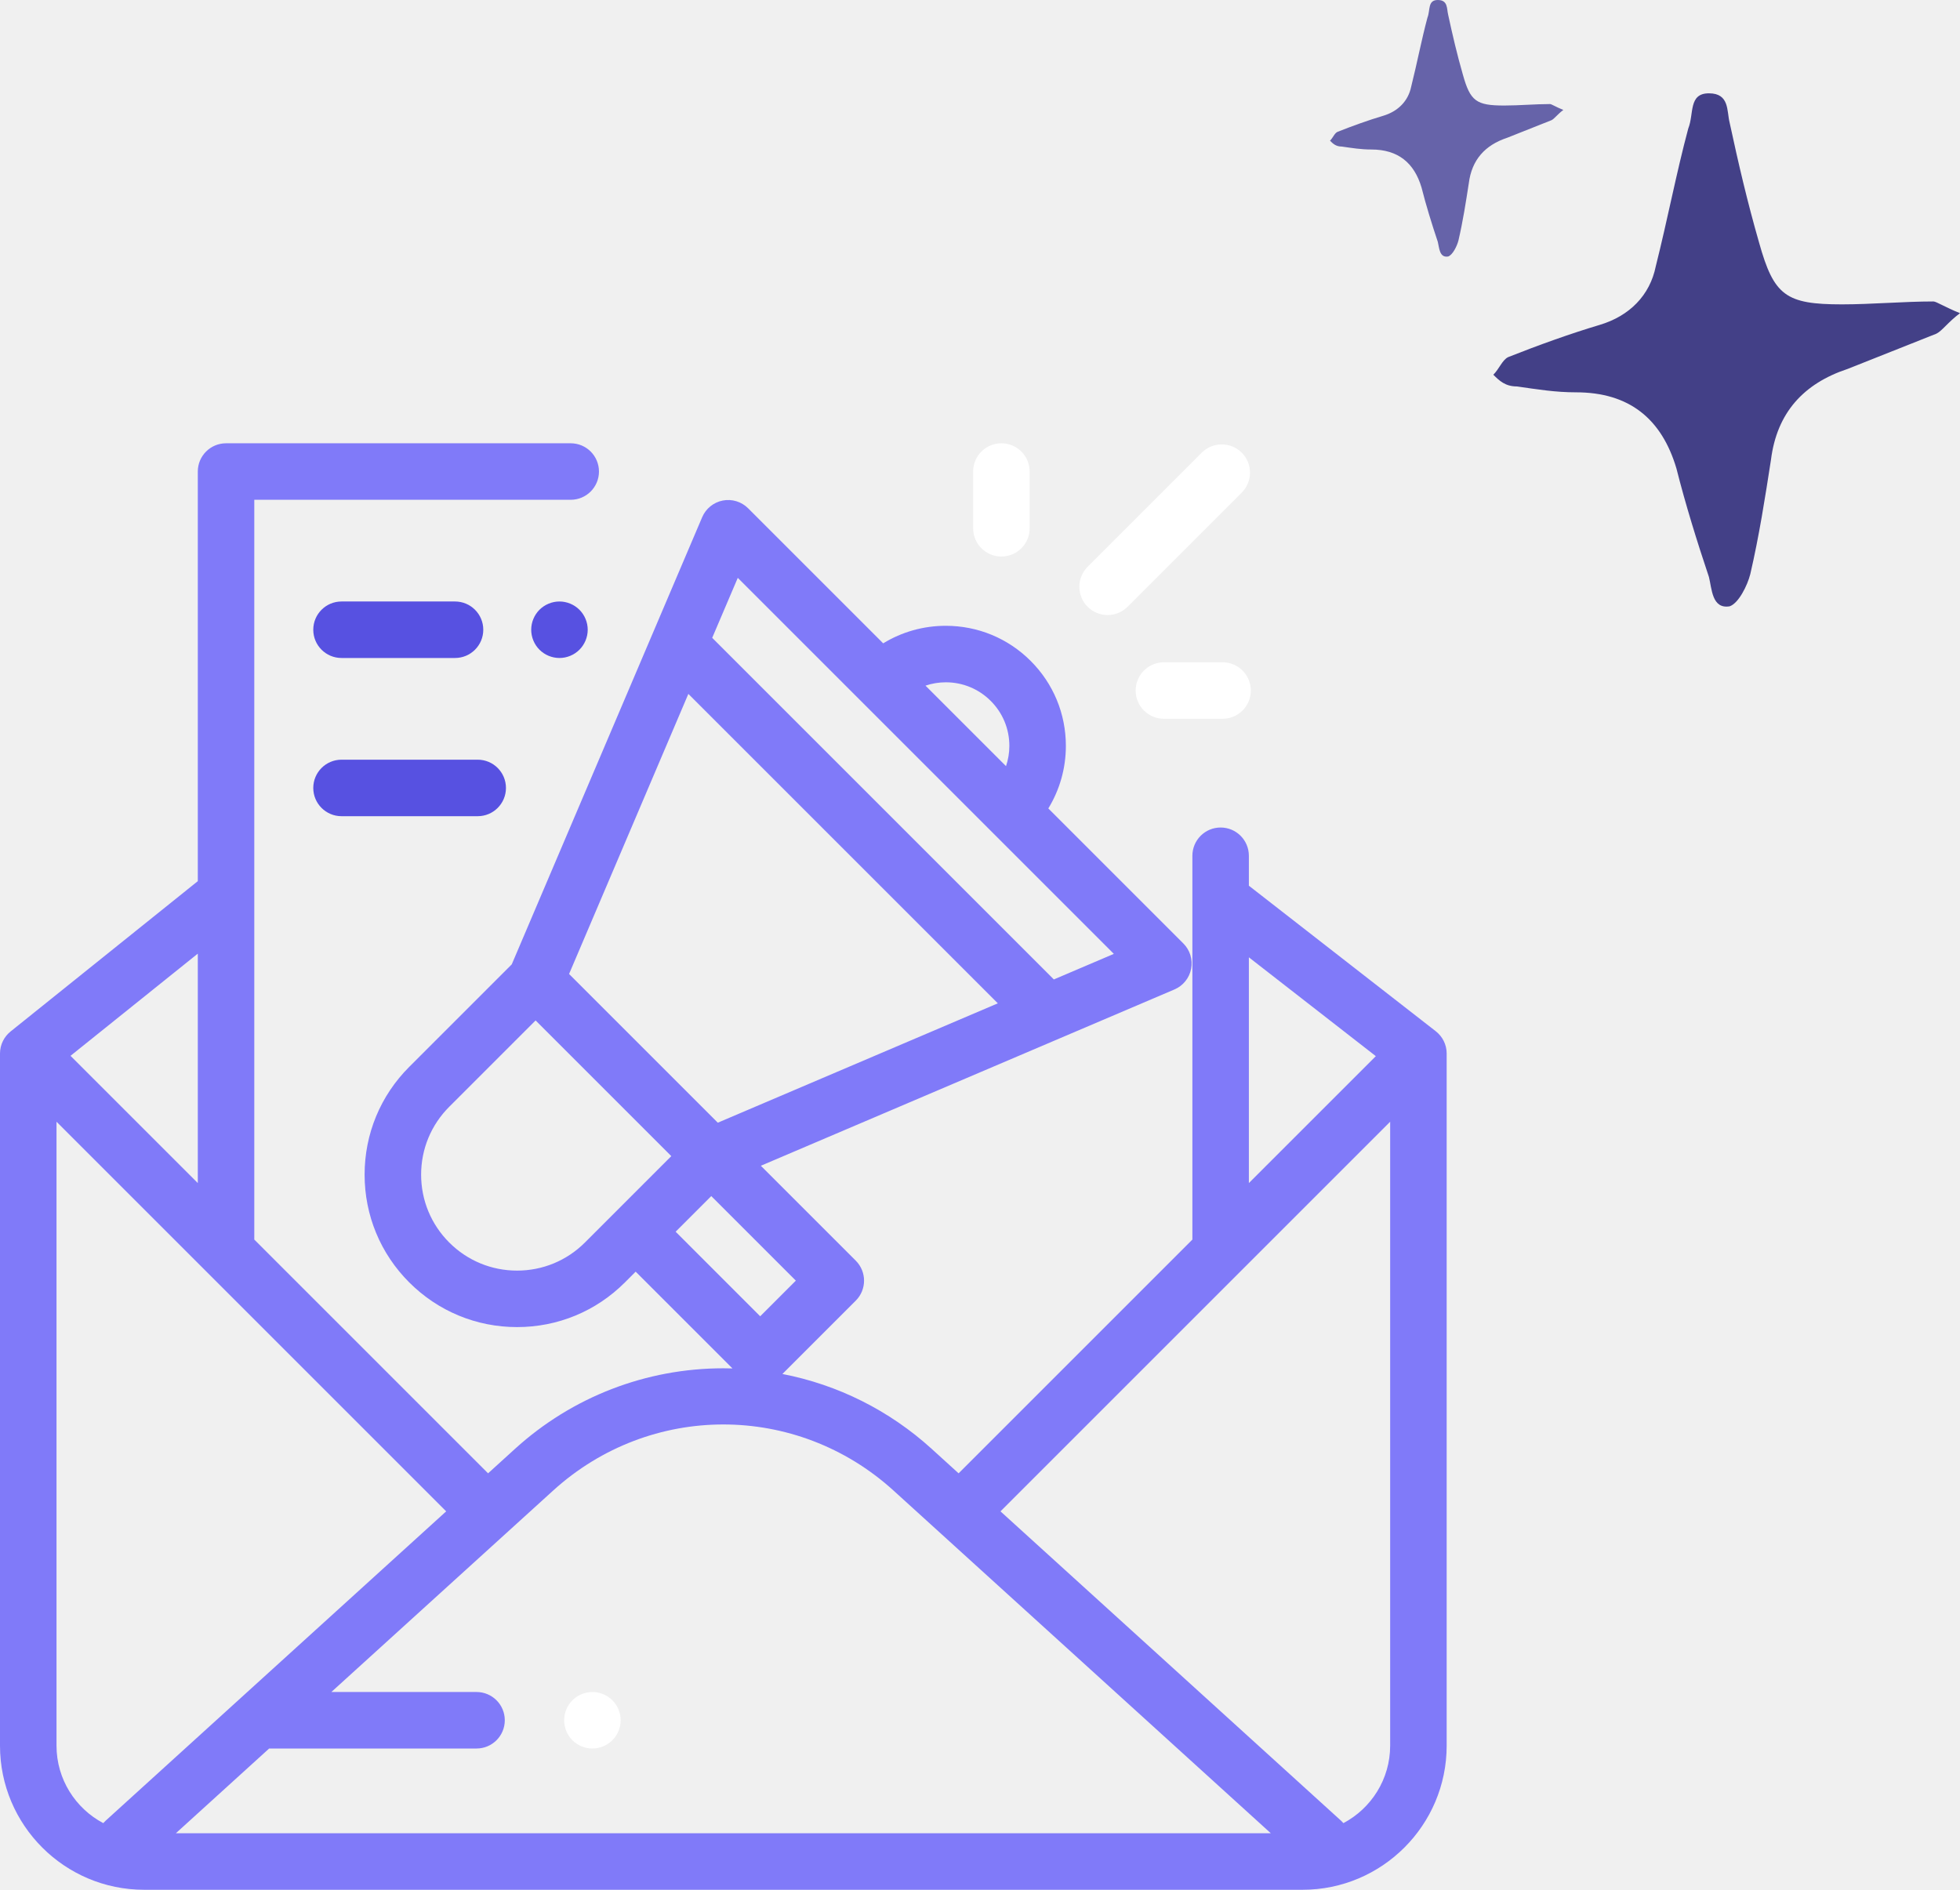
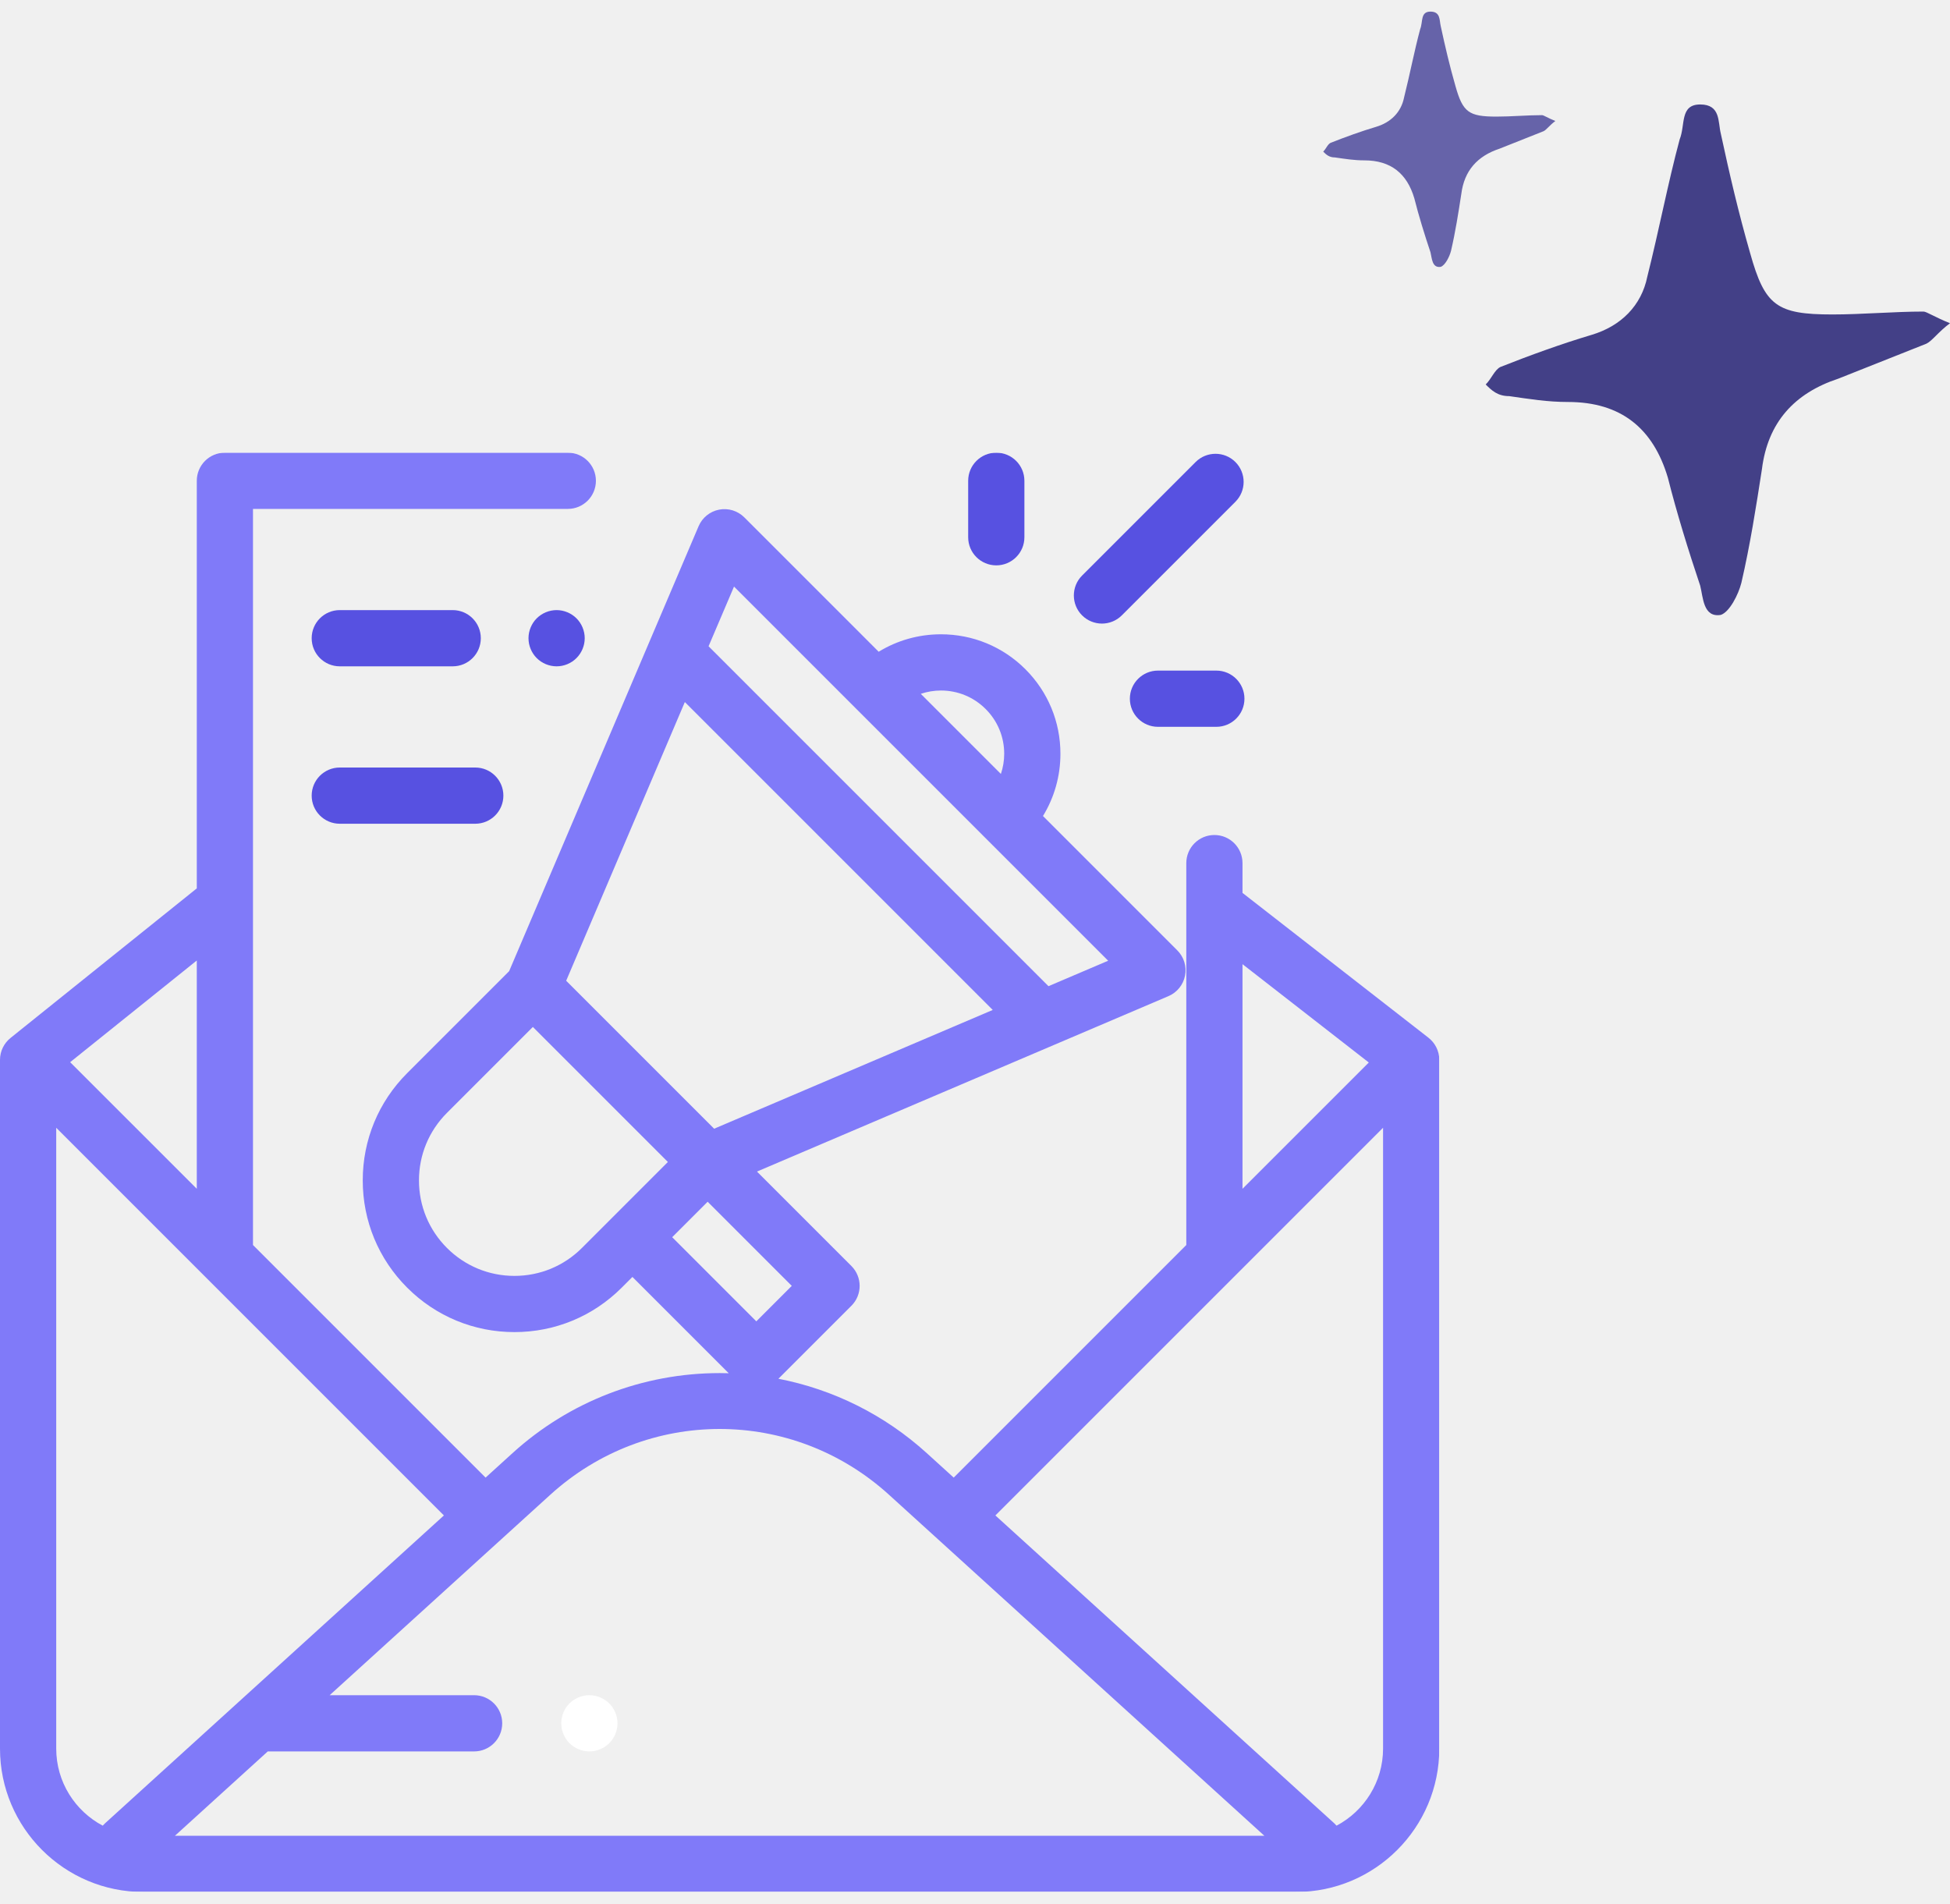
- <svg xmlns="http://www.w3.org/2000/svg" width="84" height="81" viewBox="0 0 84 81" fill="none">
-   <g clip-path="url(#clip0_0_5600)">
-     <path d="M24.833 26.136C24.608 25.911 24.295 25.781 23.977 25.781C23.658 25.781 23.346 25.911 23.12 26.136C22.895 26.361 22.766 26.674 22.766 26.992C22.766 27.311 22.895 27.623 23.12 27.848C23.346 28.074 23.658 28.203 23.977 28.203C24.295 28.203 24.608 28.074 24.833 27.848C25.058 27.623 25.188 27.311 25.188 26.992C25.188 26.674 25.058 26.361 24.833 26.136Z" fill="#5751E1" />
-     <path d="M19.501 25.781H14.637C13.968 25.781 13.426 26.323 13.426 26.992C13.426 27.661 13.968 28.203 14.637 28.203H19.501C20.17 28.203 20.712 27.661 20.712 26.992C20.712 26.323 20.17 25.781 19.501 25.781Z" fill="#5751E1" />
-     <path d="M20.473 32.562H14.637C13.968 32.562 13.426 33.105 13.426 33.773C13.426 34.442 13.968 34.984 14.637 34.984H20.473C21.142 34.984 21.684 34.442 21.684 33.773C21.684 33.105 21.142 32.562 20.473 32.562Z" fill="#5751E1" />
-     <path d="M61.533 44.202C61.533 44.201 61.533 44.201 61.533 44.201L53.541 37.977C53.535 37.973 53.529 37.969 53.523 37.965V36.68C53.523 36.011 52.981 35.469 52.312 35.469C51.644 35.469 51.102 36.011 51.102 36.68V53.108C51.102 53.115 51.102 53.123 51.103 53.13L41.083 63.15L39.923 62.096C38.109 60.449 35.9 59.35 33.532 58.892L36.676 55.748C37.149 55.275 37.149 54.508 36.676 54.035L32.608 49.967L50.334 42.41C50.704 42.252 50.972 41.921 51.048 41.526C51.125 41.131 51 40.724 50.716 40.44L44.928 34.651C45.417 33.852 45.68 32.931 45.68 31.97C45.68 30.595 45.145 29.302 44.173 28.33C43.201 27.358 41.908 26.823 40.533 26.823C39.572 26.823 38.651 27.085 37.851 27.575L32.063 21.787C31.778 21.502 31.372 21.377 30.976 21.454C30.581 21.531 30.25 21.799 30.093 22.169L21.932 41.335L17.54 45.727C16.305 46.961 15.626 48.602 15.626 50.348C15.626 52.093 16.305 53.734 17.54 54.968C18.774 56.202 20.415 56.882 22.16 56.882C23.906 56.882 25.547 56.203 26.781 54.968L27.243 54.506L31.391 58.654C31.261 58.651 31.13 58.648 31 58.648C27.693 58.648 24.524 59.872 22.077 62.096L20.917 63.15L10.897 53.13C10.897 53.122 10.898 53.115 10.898 53.108V21.422H24.459C25.128 21.422 25.67 20.88 25.67 20.211C25.67 19.542 25.128 19 24.459 19H9.688C9.019 19 8.477 19.542 8.477 20.211V37.771C8.466 37.779 8.455 37.786 8.445 37.794L0.453 44.212C0.453 44.212 0.453 44.212 0.453 44.212C0.177 44.434 0 44.775 0 45.156V74.824C0 78.23 2.77 81 6.176 81H55.824C59.23 81 62 78.23 62 74.824V45.156C62 44.768 61.817 44.423 61.533 44.202ZM53.523 41.033L58.964 45.269L53.523 50.709V41.033ZM40.533 29.245C41.261 29.245 41.946 29.528 42.46 30.043C42.975 30.558 43.258 31.242 43.258 31.97C43.258 32.27 43.208 32.562 43.115 32.839L39.664 29.388C39.941 29.295 40.233 29.245 40.533 29.245ZM31.619 24.768L36.892 30.041C36.893 30.042 36.893 30.042 36.894 30.043C36.894 30.044 36.895 30.044 36.895 30.044L42.46 35.609L47.736 40.885L45.165 41.981L30.523 27.339L31.619 24.768ZM29.501 29.742L42.764 43.005L30.763 48.121L24.389 41.747L29.501 29.742ZM25.069 53.256C24.292 54.033 23.259 54.461 22.16 54.461C21.062 54.461 20.029 54.033 19.252 53.256C18.476 52.479 18.048 51.447 18.048 50.348C18.048 49.249 18.476 48.217 19.252 47.44L22.954 43.738L28.77 49.554L25.069 53.256ZM28.956 52.794L30.483 51.267L34.107 54.891L32.58 56.419L28.956 52.794ZM8.477 40.875V50.709L3.022 45.255L8.477 40.875ZM4.521 78.045C4.486 78.076 4.455 78.109 4.425 78.143C3.235 77.513 2.422 76.262 2.422 74.824V48.08L19.122 64.78L4.521 78.045ZM7.536 78.578L11.535 74.945H20.423C21.092 74.945 21.634 74.403 21.634 73.734C21.634 73.066 21.092 72.523 20.423 72.523H14.201L23.706 63.889C27.864 60.111 34.136 60.111 38.294 63.889L54.464 78.578H7.536ZM59.578 74.824C59.578 76.262 58.765 77.513 57.575 78.143C57.545 78.109 57.514 78.076 57.48 78.045L42.878 64.78L59.578 48.08V74.824Z" fill="#807AF9" />
-     <path d="M53.217 19.402C52.744 18.93 51.977 18.93 51.504 19.402L46.612 24.294C46.14 24.767 46.14 25.534 46.612 26.007C46.849 26.243 47.159 26.362 47.469 26.362C47.779 26.362 48.089 26.243 48.325 26.007L53.217 21.115C53.69 20.642 53.69 19.875 53.217 19.402Z" fill="white" />
-     <path d="M42.917 19C42.248 19 41.706 19.542 41.706 20.211V22.643C41.706 23.312 42.248 23.854 42.917 23.854C43.586 23.854 44.128 23.312 44.128 22.643V20.211C44.128 19.542 43.586 19 42.917 19Z" fill="white" />
-     <path d="M52.396 28.387H49.882C49.213 28.387 48.671 28.93 48.671 29.598C48.671 30.267 49.213 30.809 49.882 30.809H52.396C53.064 30.809 53.607 30.267 53.607 29.598C53.607 28.93 53.064 28.387 52.396 28.387Z" fill="white" />
-     <path d="M26.245 72.878C26.018 72.653 25.707 72.523 25.389 72.523C25.069 72.523 24.758 72.653 24.531 72.878C24.306 73.103 24.178 73.416 24.178 73.734C24.178 74.053 24.306 74.365 24.531 74.59C24.758 74.816 25.07 74.945 25.389 74.945C25.707 74.945 26.018 74.816 26.245 74.59C26.47 74.365 26.6 74.053 26.6 73.734C26.6 73.416 26.47 73.103 26.245 72.878Z" fill="white" />
+ <svg xmlns="http://www.w3.org/2000/svg" width="84" height="82" viewBox="0 0 84 82" fill="none">
+   <g clip-path="url(#clip0_1216_65)">
+     <mask id="mask0_1216_65" style="mask-type:luminance" maskUnits="userSpaceOnUse" x="0" y="19" width="62" height="63">
+       <path d="M62 19.5H0V81.5H62V19.5Z" fill="white" />
+     </mask>
+     <g mask="url(#mask0_1216_65)">
+       <path d="M24.833 26.636C24.608 26.411 24.295 26.281 23.977 26.281C23.658 26.281 23.346 26.411 23.12 26.636C22.895 26.861 22.766 27.174 22.766 27.492C22.766 27.811 22.895 28.123 23.12 28.348C23.346 28.574 23.658 28.703 23.977 28.703C24.295 28.703 24.608 28.574 24.833 28.348C25.058 28.123 25.188 27.811 25.188 27.492C25.188 27.174 25.058 26.861 24.833 26.636Z" fill="#5751E1" />
+       <path d="M19.501 26.281H14.637C13.968 26.281 13.426 26.823 13.426 27.492C13.426 28.161 13.968 28.703 14.637 28.703H19.501C20.17 28.703 20.712 28.161 20.712 27.492C20.712 26.823 20.17 26.281 19.501 26.281Z" fill="#5751E1" />
+       <path d="M20.473 33.062H14.637C13.968 33.062 13.426 33.605 13.426 34.273C13.426 34.942 13.968 35.484 14.637 35.484H20.473C21.142 35.484 21.684 34.942 21.684 34.273C21.684 33.605 21.142 33.062 20.473 33.062Z" fill="#5751E1" />
+       <path d="M61.533 44.702C61.533 44.701 61.533 44.701 61.533 44.701L53.541 38.477C53.535 38.473 53.529 38.469 53.523 38.465V37.18C53.523 36.511 52.981 35.969 52.312 35.969C51.644 35.969 51.102 36.511 51.102 37.18V53.608C51.102 53.615 51.102 53.623 51.103 53.63L41.083 63.65L39.923 62.596C38.109 60.949 35.9 59.85 33.532 59.392L36.676 56.248C37.149 55.775 37.149 55.008 36.676 54.535L32.608 50.467L50.334 42.91C50.704 42.752 50.972 42.421 51.048 42.026C51.125 41.631 51 41.224 50.716 40.94L44.928 35.151C45.417 34.352 45.68 33.431 45.68 32.47C45.68 31.095 45.145 29.802 44.173 28.83C43.201 27.858 41.908 27.323 40.533 27.323C39.572 27.323 38.651 27.585 37.851 28.075L32.063 22.287C31.778 22.002 31.372 21.877 30.976 21.954C30.581 22.031 30.25 22.299 30.093 22.669L21.932 41.835L17.54 46.227C16.305 47.461 15.626 49.102 15.626 50.848C15.626 52.593 16.305 54.234 17.54 55.468C18.774 56.702 20.415 57.382 22.16 57.382C23.906 57.382 25.547 56.703 26.781 55.468L27.243 55.006L31.391 59.154C31.261 59.151 31.13 59.148 31 59.148C27.693 59.148 24.524 60.372 22.077 62.596L20.917 63.65L10.897 53.63C10.897 53.622 10.898 53.615 10.898 53.608V21.922H24.459C25.128 21.922 25.67 21.38 25.67 20.711C25.67 20.042 25.128 19.5 24.459 19.5H9.688C9.019 19.5 8.477 20.042 8.477 20.711V38.271C8.466 38.279 8.455 38.286 8.445 38.294L0.453 44.712C0.453 44.712 0.453 44.712 0.453 44.712C0.177 44.934 0 45.275 0 45.656V75.324C0 78.73 2.77 81.5 6.176 81.5H55.824C59.23 81.5 62 78.73 62 75.324V45.656C62 45.268 61.817 44.923 61.533 44.702ZM53.523 41.533L58.964 45.769L53.523 51.209V41.533ZM40.533 29.745C41.261 29.745 41.946 30.028 42.46 30.543C42.975 31.058 43.258 31.742 43.258 32.47C43.258 32.77 43.208 33.062 43.115 33.339L39.664 29.888C39.941 29.795 40.233 29.745 40.533 29.745ZM31.619 25.268L36.892 30.541C36.893 30.542 36.893 30.542 36.894 30.543C36.894 30.544 36.895 30.544 36.895 30.544L42.46 36.109L47.736 41.385L45.165 42.481L30.523 27.839L31.619 25.268ZM29.501 30.242L42.764 43.505L30.763 48.621L24.389 42.247L29.501 30.242ZM25.069 53.756C24.292 54.533 23.259 54.961 22.16 54.961C21.062 54.961 20.029 54.533 19.252 53.756C18.476 52.979 18.048 51.947 18.048 50.848C18.048 49.749 18.476 48.717 19.252 47.94L22.954 44.238L28.77 50.054L25.069 53.756ZM28.956 53.294L30.483 51.767L34.107 55.391L32.58 56.919L28.956 53.294ZM8.477 41.375V51.209L3.022 45.755L8.477 41.375ZM4.521 78.545C4.486 78.576 4.455 78.609 4.425 78.643C3.235 78.013 2.422 76.762 2.422 75.324V48.58L19.122 65.28L4.521 78.545ZM7.536 79.078L11.535 75.445H20.423C21.092 75.445 21.634 74.903 21.634 74.234C21.634 73.566 21.092 73.023 20.423 73.023H14.201L23.706 64.388C27.864 60.611 34.136 60.611 38.294 64.388L54.464 79.078H7.536ZM59.578 75.324C59.578 76.762 58.765 78.013 57.575 78.643C57.545 78.609 57.514 78.576 57.48 78.545L42.878 65.28L59.578 48.58V75.324Z" fill="#807AF9" />
+       <path d="M53.217 19.902C52.744 19.43 51.977 19.43 51.504 19.902L46.612 24.794C46.14 25.267 46.14 26.034 46.612 26.507C46.849 26.743 47.159 26.862 47.469 26.862C47.779 26.862 48.089 26.743 48.325 26.507L53.217 21.615C53.69 21.142 53.69 20.375 53.217 19.902Z" fill="#5751E1" />
+       <path d="M42.917 19.5C42.248 19.5 41.706 20.042 41.706 20.711V23.143C41.706 23.812 42.248 24.354 42.917 24.354C43.586 24.354 44.128 23.812 44.128 23.143V20.711C44.128 20.042 43.586 19.5 42.917 19.5Z" fill="#5751E1" />
+       <path d="M52.396 28.887H49.882C49.213 28.887 48.671 29.43 48.671 30.098C48.671 30.767 49.213 31.309 49.882 31.309H52.396C53.064 31.309 53.607 30.767 53.607 30.098C53.607 29.43 53.064 28.887 52.396 28.887Z" fill="#5751E1" />
+       <path d="M26.245 73.378C26.018 73.153 25.707 73.023 25.389 73.023C25.069 73.023 24.758 73.153 24.531 73.378C24.306 73.603 24.178 73.916 24.178 74.234C24.178 74.553 24.306 74.865 24.531 75.09C24.758 75.316 25.07 75.445 25.389 75.445C25.707 75.445 26.018 75.316 26.245 75.09C26.47 74.865 26.6 74.553 26.6 74.234C26.6 73.916 26.47 73.603 26.245 73.378Z" fill="white" />
+     </g>
+     <path d="M84 13.923C83.494 14.3 83.24 14.677 82.987 14.803C81.722 15.306 80.456 15.808 79.19 16.311C77.291 16.939 76.152 18.195 75.899 20.206C75.646 21.839 75.392 23.472 75.013 25.106C74.886 25.608 74.506 26.362 74.127 26.488C73.367 26.613 73.367 25.734 73.24 25.231C72.734 23.724 72.228 22.09 71.848 20.582C71.215 18.447 69.823 17.316 67.544 17.316C66.658 17.316 65.899 17.19 65.013 17.064C64.506 17.064 64.253 16.813 64 16.562C64.253 16.311 64.38 15.934 64.633 15.808C65.899 15.306 67.291 14.803 68.557 14.426C69.823 14.049 70.709 13.169 70.962 11.913C71.468 9.903 71.848 7.892 72.354 6.008C72.608 5.38 72.354 4.5 73.24 4.5C74.127 4.5 74 5.254 74.127 5.756C74.506 7.515 74.886 9.149 75.392 10.908C76.025 13.169 76.532 13.546 78.937 13.546C80.203 13.546 81.595 13.421 82.861 13.421C82.987 13.421 83.367 13.672 84 13.923Z" fill="#434087" />
+     <path d="M67 5.212C66.747 5.4 66.62 5.589 66.494 5.651C65.861 5.903 65.228 6.154 64.595 6.405C63.646 6.719 63.076 7.348 62.949 8.353C62.823 9.169 62.696 9.986 62.506 10.803C62.443 11.054 62.253 11.431 62.063 11.494C61.684 11.557 61.684 11.117 61.62 10.866C61.367 10.112 61.114 9.295 60.924 8.541C60.608 7.473 59.911 6.908 58.772 6.908C58.329 6.908 57.949 6.845 57.506 6.782C57.253 6.782 57.127 6.657 57 6.531C57.127 6.405 57.19 6.217 57.316 6.154C57.949 5.903 58.646 5.651 59.279 5.463C59.911 5.275 60.354 4.835 60.481 4.207C60.734 3.201 60.924 2.196 61.177 1.254C61.304 0.94 61.177 0.5 61.62 0.5C62.063 0.5 62 0.877 62.063 1.128C62.253 2.008 62.443 2.824 62.696 3.704C63.013 4.835 63.266 5.023 64.468 5.023C65.101 5.023 65.797 4.96 66.43 4.96C66.494 4.96 66.683 5.086 67 5.212Z" fill="#6663A9" />
  </g>
-   <path d="M84 13.423C83.494 13.8 83.24 14.177 82.987 14.303C81.722 14.806 80.456 15.308 79.19 15.811C77.291 16.439 76.152 17.695 75.899 19.706C75.646 21.339 75.392 22.972 75.013 24.606C74.886 25.108 74.506 25.862 74.127 25.988C73.367 26.113 73.367 25.234 73.24 24.731C72.734 23.224 72.228 21.59 71.848 20.082C71.215 17.947 69.823 16.816 67.544 16.816C66.658 16.816 65.899 16.69 65.013 16.564C64.506 16.564 64.253 16.313 64 16.062C64.253 15.811 64.38 15.434 64.633 15.308C65.899 14.806 67.291 14.303 68.557 13.926C69.823 13.549 70.709 12.669 70.962 11.413C71.468 9.403 71.848 7.392 72.354 5.508C72.608 4.88 72.354 4 73.24 4C74.127 4 74 4.754 74.127 5.256C74.506 7.015 74.886 8.649 75.392 10.408C76.025 12.669 76.532 13.046 78.937 13.046C80.203 13.046 81.595 12.921 82.861 12.921C82.987 12.921 83.367 13.172 84 13.423Z" fill="#434087" />
-   <path d="M67 4.712C66.747 4.9 66.62 5.089 66.494 5.151C65.861 5.403 65.228 5.654 64.595 5.905C63.646 6.219 63.076 6.848 62.949 7.853C62.823 8.669 62.696 9.486 62.506 10.303C62.443 10.554 62.253 10.931 62.063 10.994C61.684 11.057 61.684 10.617 61.62 10.366C61.367 9.612 61.114 8.795 60.924 8.041C60.608 6.973 59.911 6.408 58.772 6.408C58.329 6.408 57.949 6.345 57.506 6.282C57.253 6.282 57.127 6.157 57 6.031C57.127 5.905 57.19 5.717 57.316 5.654C57.949 5.403 58.646 5.151 59.279 4.963C59.911 4.775 60.354 4.335 60.481 3.707C60.734 2.701 60.924 1.696 61.177 0.754C61.304 0.44 61.177 0 61.62 0C62.063 0 62 0.377 62.063 0.628C62.253 1.508 62.443 2.324 62.696 3.204C63.013 4.335 63.266 4.523 64.468 4.523C65.101 4.523 65.797 4.46 66.43 4.46C66.494 4.46 66.683 4.586 67 4.712Z" fill="#6663A9" />
  <defs>
-     <clipPath id="clip0_0_5600">
-       <rect width="62" height="62" fill="white" transform="translate(0 19)" />
+     <clipPath id="clip0_1216_65">
+       <rect width="84" height="81" fill="white" transform="translate(0 0.5)" />
    </clipPath>
  </defs>
</svg>
